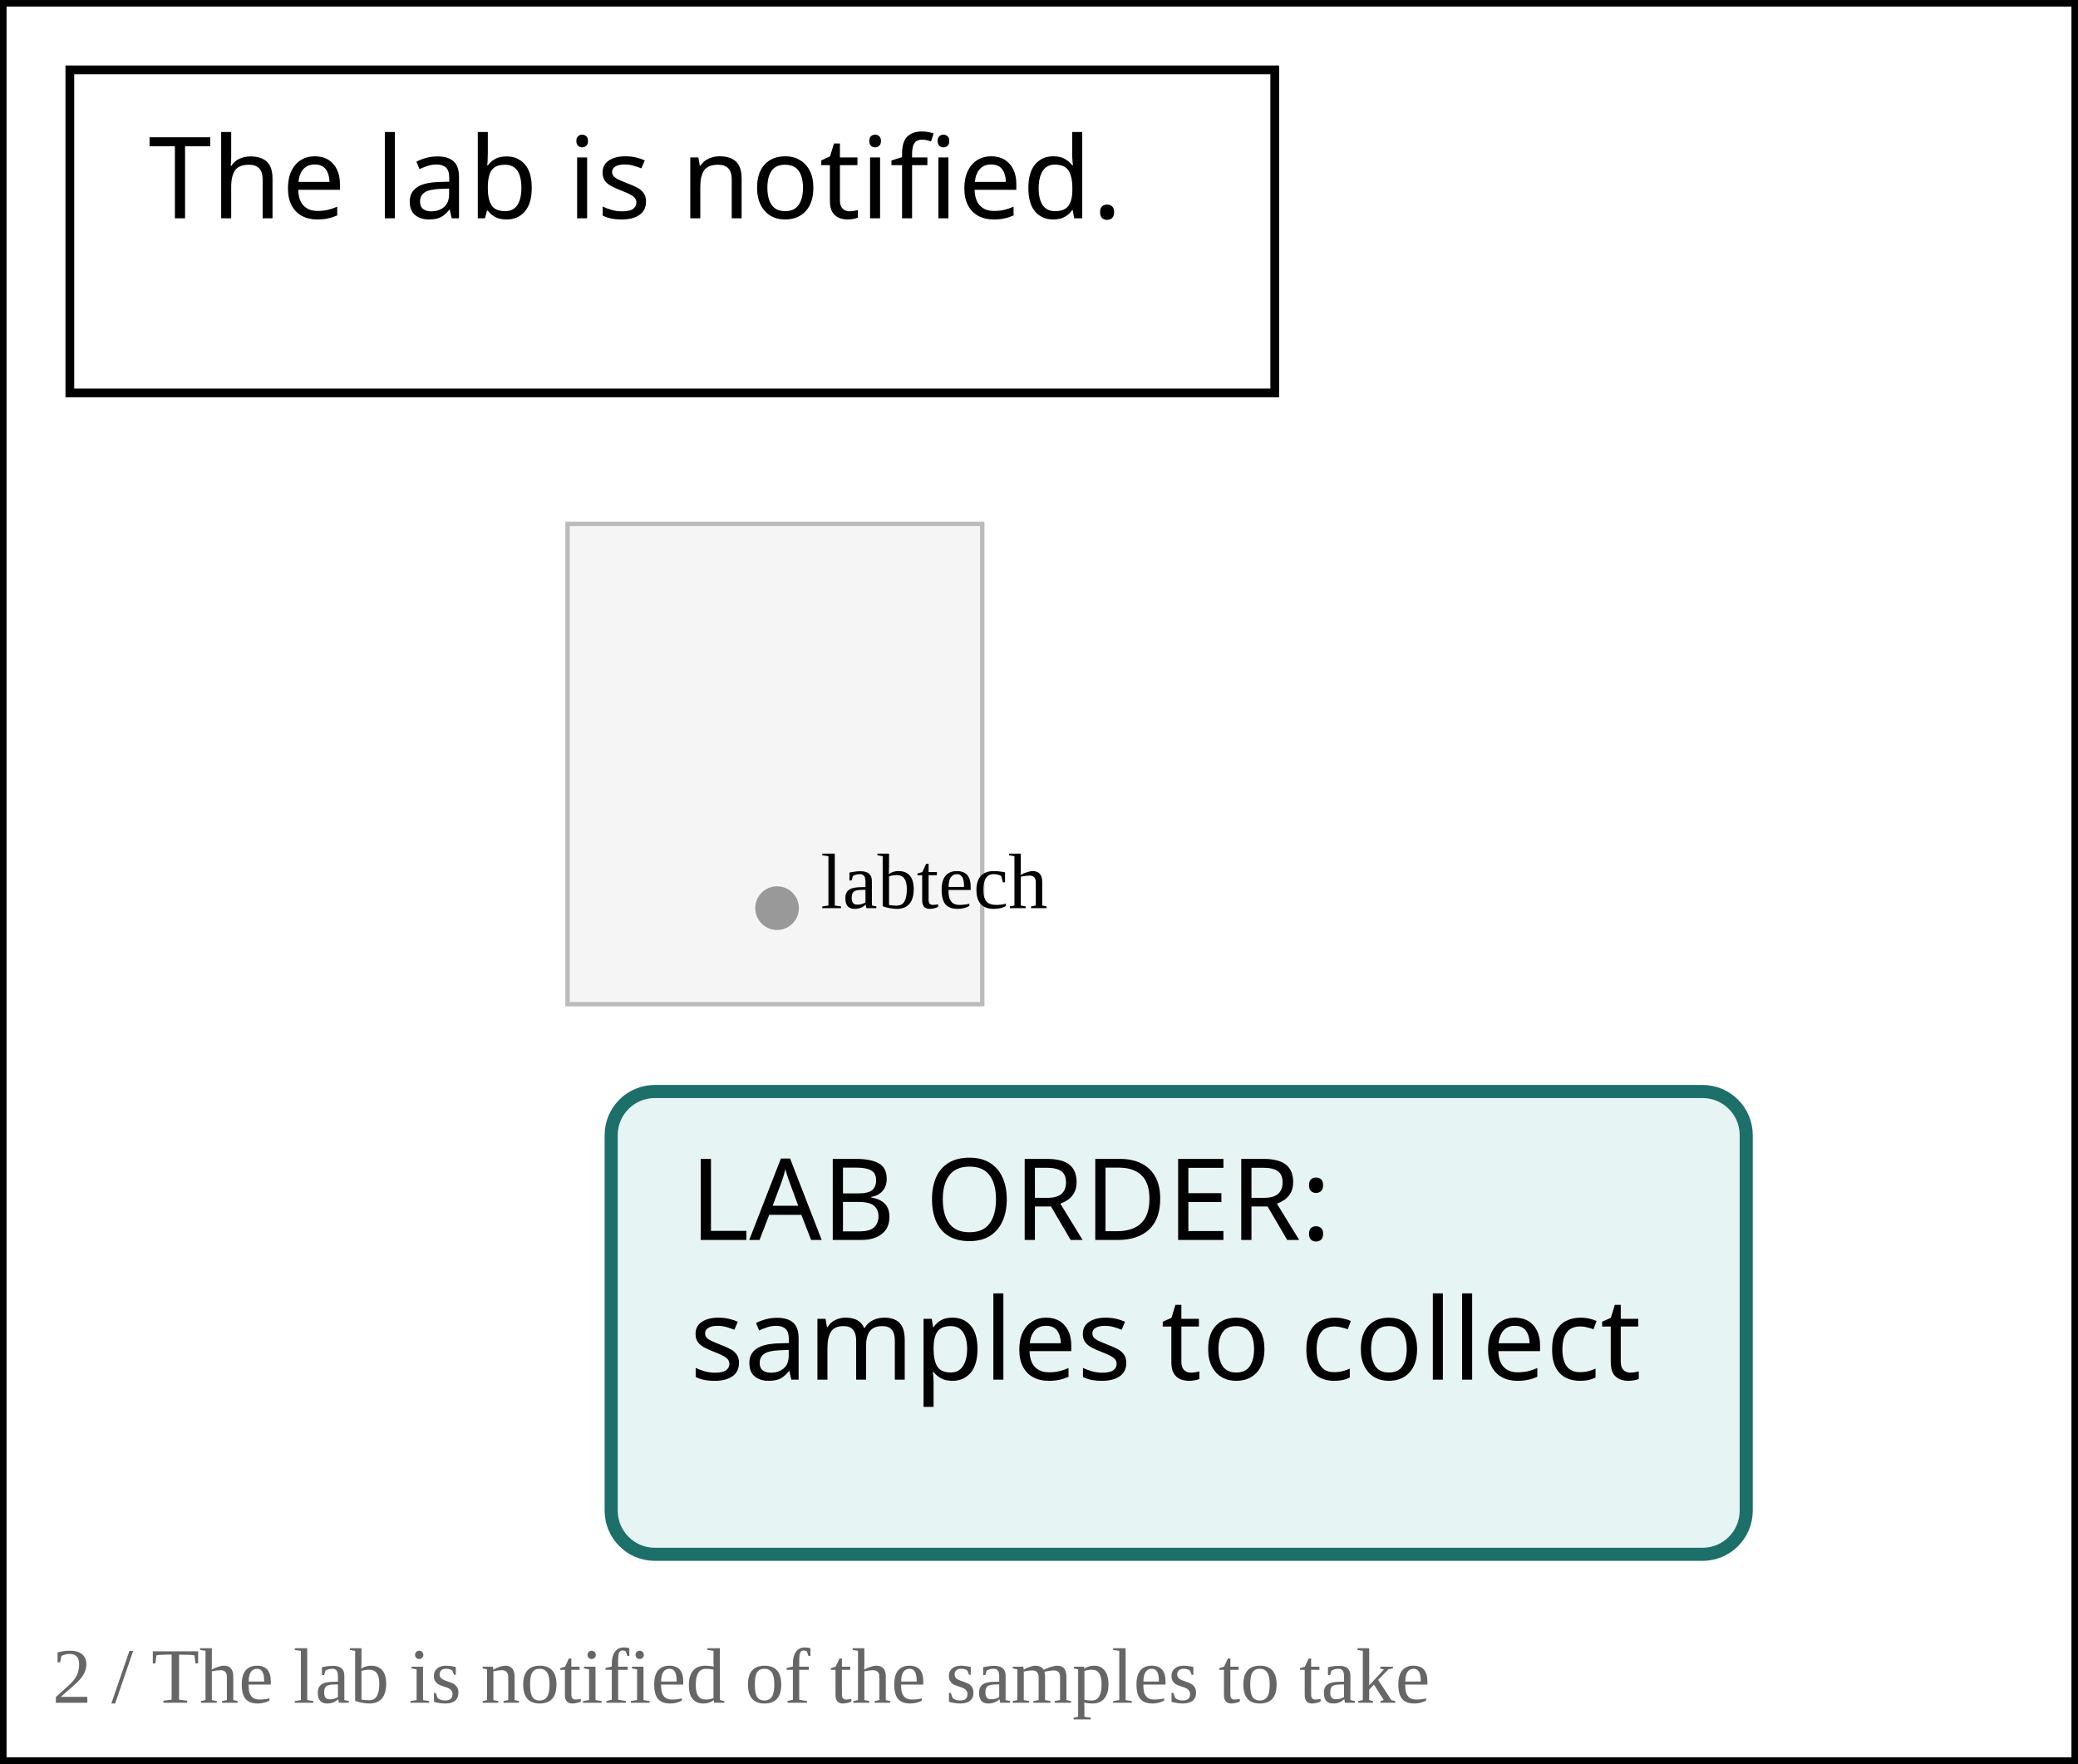
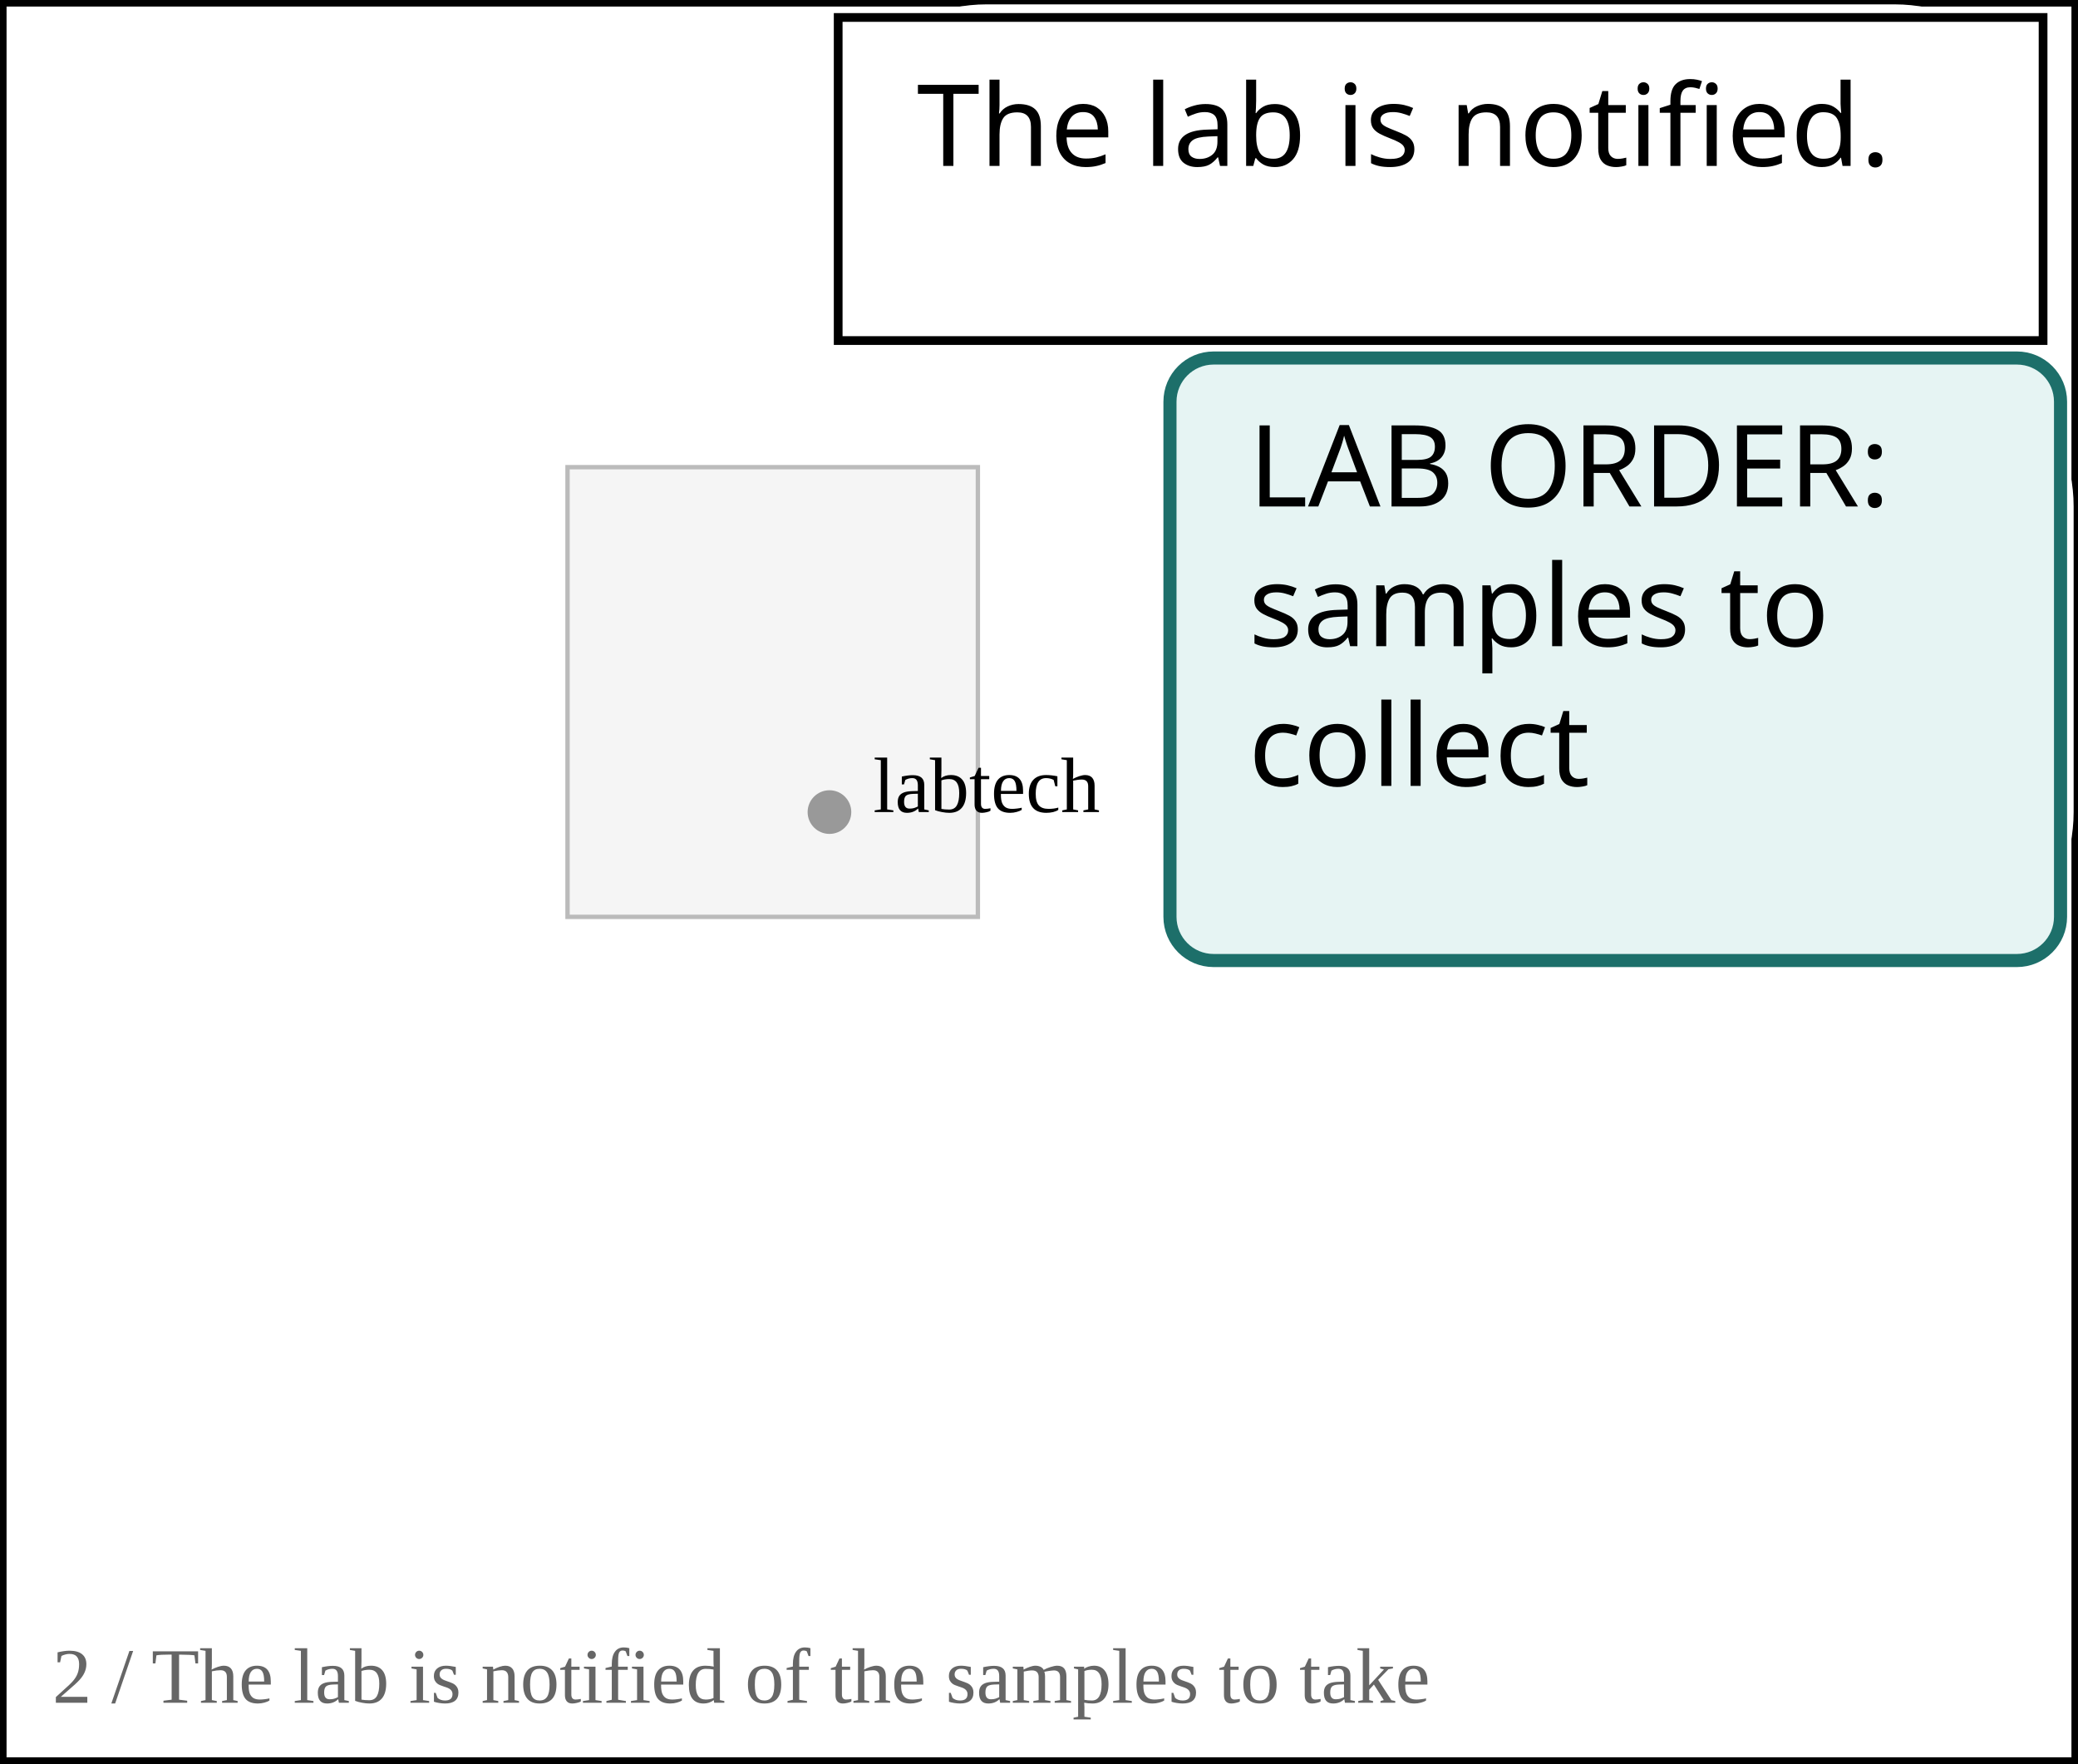
<svg xmlns="http://www.w3.org/2000/svg" width="476" height="404" viewBox="524 24 476 404">
  <rect width="1024" height="1536" fill="white" />
-   <rect x="654" y="144" width="95" height="110" fill="#f5f5f5" stroke="#bbb" />
-   <circle cx="702" cy="232" r="5" fill="#999" />
-   <text x="712" y="232" font-size="18">labtech</text>
+   <rect x="654" y="131" width="94" height="103" fill="#f5f5f5" stroke="#bbb" />
+   <circle cx="714" cy="210" r="5" fill="#999" />
+   <text x="724" y="210" font-size="18">labtech</text>
  <rect x="524" y="24" width="476" height="404" fill="none" stroke="black" stroke-width="3" />
-   <rect x="540" y="40" width="276" height="74" rx="34" fill="white" stroke="white" stroke-width="6" />
-   <rect x="664" y="274" width="260" height="106" rx="34" fill="white" stroke="white" stroke-width="6" />
-   <rect x="540" y="40" width="276" height="74" fill="white" stroke="black" stroke-width="2" />
-   <text x="558" y="74" font-family="Meiryo,MS Gothic,sans-serif" font-size="26" fill="black">The lab is notified.</text>
-   <rect x="664" y="274" width="260" height="106" rx="10" fill="#e6f4f3" stroke="#1d6f6a" stroke-width="3" />
-   <text x="682" y="308" font-family="Meiryo,MS Gothic,sans-serif" font-size="26" fill="black">LAB ORDER: </text>
-   <text x="682" y="340" font-family="Meiryo,MS Gothic,sans-serif" font-size="26" fill="black">samples to collect</text>
+   <rect x="716" y="28" width="276" height="74" rx="34" fill="white" stroke="white" stroke-width="6" />
+   <rect x="792" y="106" width="204" height="138" rx="34" fill="white" stroke="white" stroke-width="6" />
+   <rect x="716" y="28" width="276" height="74" fill="white" stroke="black" stroke-width="2" />
+   <text x="734" y="62" font-family="Meiryo,MS Gothic,sans-serif" font-size="26" fill="black">The lab is notified.</text>
+   <rect x="792" y="106" width="204" height="138" rx="10" fill="#e6f4f3" stroke="#1d6f6a" stroke-width="3" />
+   <text x="810" y="140" font-family="Meiryo,MS Gothic,sans-serif" font-size="26" fill="black">LAB ORDER: </text>
+   <text x="810" y="172" font-family="Meiryo,MS Gothic,sans-serif" font-size="26" fill="black">samples to </text>
+   <text x="810" y="204" font-family="Meiryo,MS Gothic,sans-serif" font-size="26" fill="black">collect</text>
  <text x="536" y="414" font-size="18" fill="#666">2 / The lab is notified of the samples to take</text>
  <text x="512" y="1500" text-anchor="middle" font-family="sans-serif" font-size="20">8</text>
</svg>
